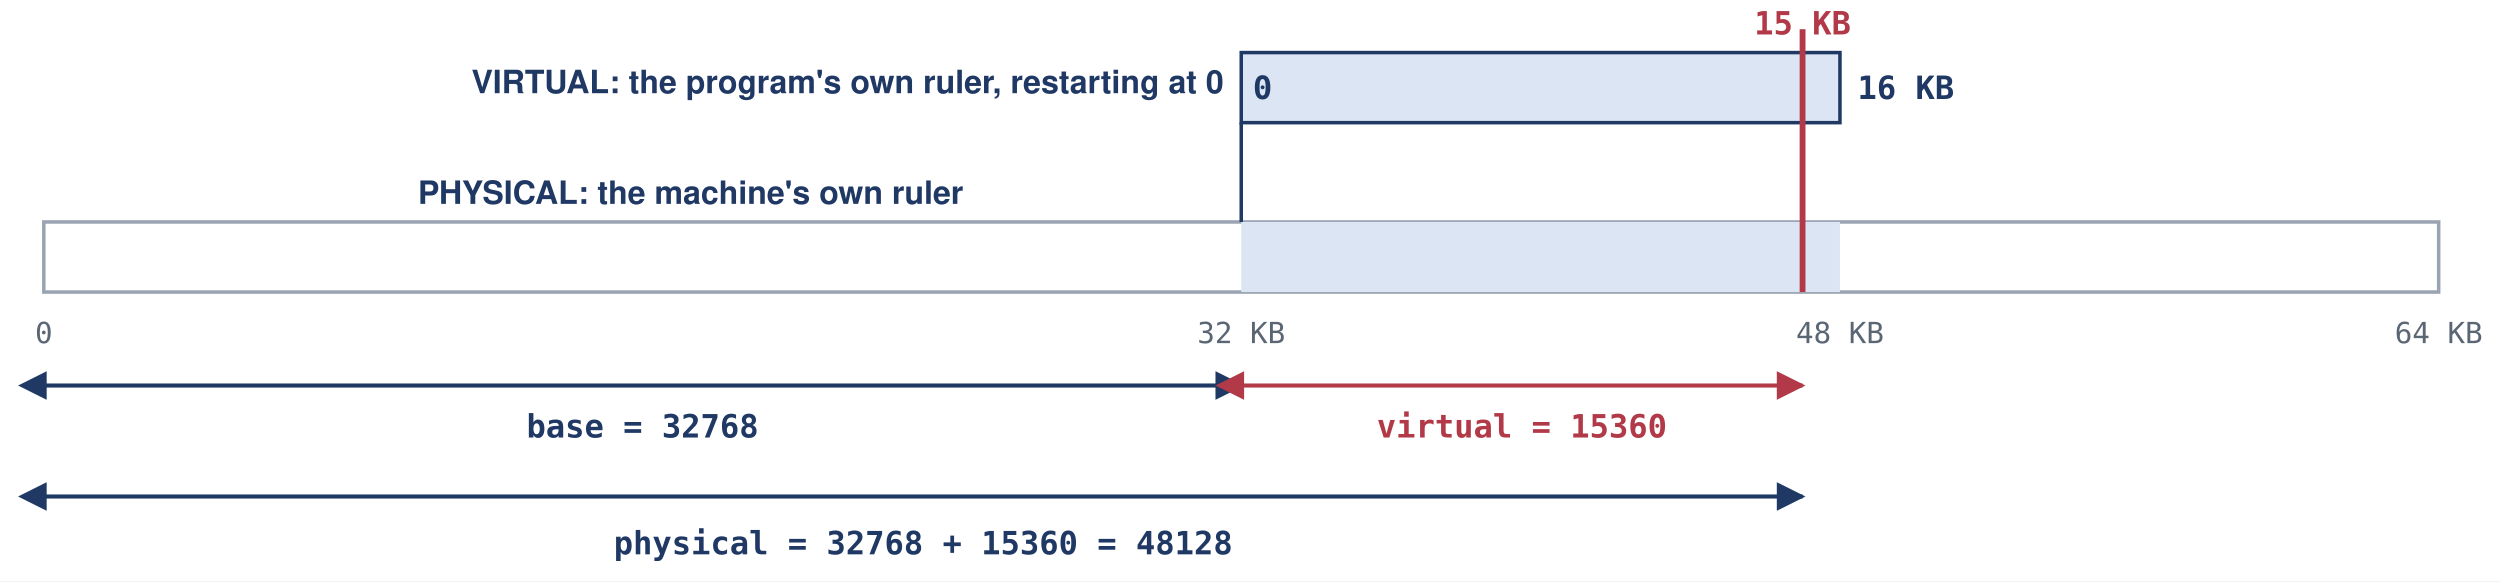
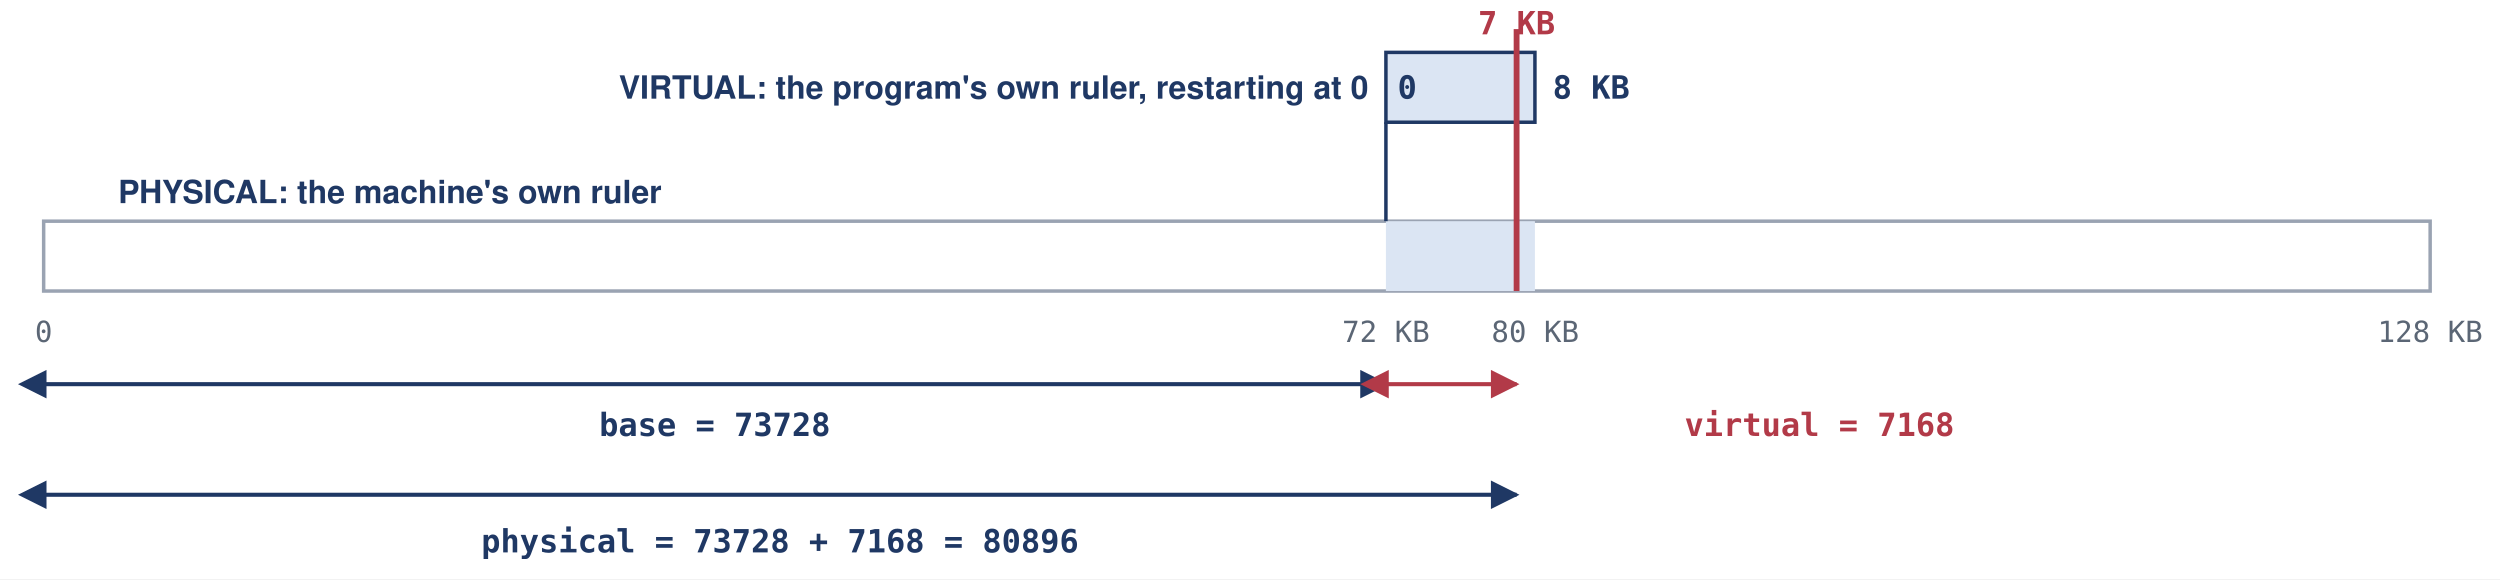
- <svg xmlns="http://www.w3.org/2000/svg" viewBox="25 0 856 199" width="856" height="199" role="img">
+ <svg xmlns="http://www.w3.org/2000/svg" viewBox="25 0 859 199" width="859" height="199" role="img">
  <defs>
    <marker id="ah1f3864" viewBox="0 0 10 10" refX="9" refY="5" markerWidth="7" markerHeight="7" orient="auto-start-reverse">
      <path d="M0,0 L10,5 L0,10 z" fill="#1f3864" />
    </marker>
    <marker id="as1f3864" viewBox="0 0 10 10" refX="1" refY="5" markerWidth="7" markerHeight="7" orient="auto-start-reverse">
      <path d="M0,0 L10,5 L0,10 z" fill="#1f3864" />
    </marker>
    <marker id="ahb23a48" viewBox="0 0 10 10" refX="9" refY="5" markerWidth="7" markerHeight="7" orient="auto-start-reverse">
      <path d="M0,0 L10,5 L0,10 z" fill="#b23a48" />
    </marker>
    <marker id="asb23a48" viewBox="0 0 10 10" refX="1" refY="5" markerWidth="7" markerHeight="7" orient="auto-start-reverse">
      <path d="M0,0 L10,5 L0,10 z" fill="#b23a48" />
    </marker>
  </defs>
-   <rect x="25" y="0" width="856" height="199" fill="#ffffff" />
-   <text x="444.0" y="31.9" font-family="Helvetica Neue, Helvetica, Arial, sans-serif" font-size="11" fill="#1f3864" text-anchor="end" font-weight="700">VIRTUAL: the program's own ruler, restarting at 0</text>
-   <rect x="450.0" y="18.0" width="205.0" height="24.0" rx="0" fill="#dbe5f3" stroke="#1f3864" stroke-width="1.2" />
-   <text x="454.0" y="33.9" font-family="Menlo, Consolas, DejaVu Sans Mono, monospace" font-size="11" fill="#1f3864" text-anchor="start" font-weight="700">0</text>
-   <text x="661.0" y="33.9" font-family="Menlo, Consolas, DejaVu Sans Mono, monospace" font-size="11" fill="#1f3864" text-anchor="start" font-weight="700">16 KB</text>
-   <text x="168.1" y="69.8" font-family="Helvetica Neue, Helvetica, Arial, sans-serif" font-size="11" fill="#1f3864" text-anchor="start" font-weight="700">PHYSICAL: the machine's own ruler</text>
+   <rect x="25" y="0" width="859" height="199" fill="#ffffff" />
+   <text x="495.2" y="33.9" font-family="Helvetica Neue, Helvetica, Arial, sans-serif" font-size="11" fill="#1f3864" text-anchor="end" font-weight="700">VIRTUAL: the program's own ruler, restarting at 0</text>
+   <rect x="501.2" y="18.0" width="51.2" height="24.0" rx="0" fill="#dbe5f3" stroke="#1f3864" stroke-width="1.2" />
+   <text x="505.2" y="33.9" font-family="Menlo, Consolas, DejaVu Sans Mono, monospace" font-size="11" fill="#1f3864" text-anchor="start" font-weight="700">0</text>
+   <text x="558.5" y="33.9" font-family="Menlo, Consolas, DejaVu Sans Mono, monospace" font-size="11" fill="#1f3864" text-anchor="start" font-weight="700">8 KB</text>
+   <text x="65.6" y="69.8" font-family="Helvetica Neue, Helvetica, Arial, sans-serif" font-size="11" fill="#1f3864" text-anchor="start" font-weight="700">PHYSICAL: the machine's own ruler</text>
  <rect x="40.0" y="76.0" width="820.0" height="24.0" rx="0" fill="#ffffff" stroke="#9aa3b2" stroke-width="1.2" />
-   <rect x="450.0" y="76.0" width="205.0" height="24.0" rx="0" fill="#dbe5f3" stroke="none" stroke-width="0" />
-   <line x1="450.0" y1="42.0" x2="450.0" y2="76.0" stroke="#1f3864" stroke-width="1.2" />
-   <line x1="642.2" y1="10.0" x2="642.2" y2="100.0" stroke="#b23a48" stroke-width="2" />
-   <text x="642.2" y="11.8" font-family="Menlo, Consolas, DejaVu Sans Mono, monospace" font-size="11" fill="#b23a48" text-anchor="middle" font-weight="700">15 KB</text>
+   <rect x="501.2" y="76.0" width="51.2" height="24.0" rx="0" fill="#dbe5f3" stroke="none" stroke-width="0" />
+   <line x1="501.2" y1="42.0" x2="501.2" y2="76.0" stroke="#1f3864" stroke-width="1.2" />
+   <line x1="546.1" y1="10.0" x2="546.1" y2="100.0" stroke="#b23a48" stroke-width="2" />
+   <text x="546.1" y="11.8" font-family="Menlo, Consolas, DejaVu Sans Mono, monospace" font-size="11" fill="#b23a48" text-anchor="middle" font-weight="700">7 KB</text>
  <text x="40.0" y="117.5" font-family="Menlo, Consolas, DejaVu Sans Mono, monospace" font-size="10" fill="#5b6675" text-anchor="middle">0</text>
-   <text x="450.0" y="117.5" font-family="Menlo, Consolas, DejaVu Sans Mono, monospace" font-size="10" fill="#5b6675" text-anchor="middle">32 KB</text>
-   <text x="655.0" y="117.5" font-family="Menlo, Consolas, DejaVu Sans Mono, monospace" font-size="10" fill="#5b6675" text-anchor="middle">48 KB</text>
-   <text x="860.0" y="117.5" font-family="Menlo, Consolas, DejaVu Sans Mono, monospace" font-size="10" fill="#5b6675" text-anchor="middle">64 KB</text>
-   <line x1="40.0" y1="132.0" x2="450.0" y2="132.0" stroke="#1f3864" stroke-width="1.4" marker-end="url(#ah1f3864)" marker-start="url(#as1f3864)" />
-   <text x="245.0" y="149.8" font-family="Menlo, Consolas, DejaVu Sans Mono, monospace" font-size="11" fill="#1f3864" text-anchor="middle" font-weight="700">base = 32768</text>
-   <line x1="450.0" y1="132.0" x2="642.2" y2="132.0" stroke="#b23a48" stroke-width="1.4" marker-end="url(#ahb23a48)" marker-start="url(#asb23a48)" />
-   <text x="546.1" y="149.8" font-family="Menlo, Consolas, DejaVu Sans Mono, monospace" font-size="11" fill="#b23a48" text-anchor="middle" font-weight="700">virtual = 15360</text>
-   <line x1="40.0" y1="170.0" x2="642.2" y2="170.0" stroke="#1f3864" stroke-width="1.4" marker-end="url(#ah1f3864)" marker-start="url(#as1f3864)" />
-   <text x="341.1" y="189.8" font-family="Menlo, Consolas, DejaVu Sans Mono, monospace" font-size="11" fill="#1f3864" text-anchor="middle" font-weight="700">physical = 32768 + 15360 = 48128</text>
+   <text x="501.2" y="117.5" font-family="Menlo, Consolas, DejaVu Sans Mono, monospace" font-size="10" fill="#5b6675" text-anchor="middle">72 KB</text>
+   <text x="552.5" y="117.5" font-family="Menlo, Consolas, DejaVu Sans Mono, monospace" font-size="10" fill="#5b6675" text-anchor="middle">80 KB</text>
+   <text x="860.0" y="117.5" font-family="Menlo, Consolas, DejaVu Sans Mono, monospace" font-size="10" fill="#5b6675" text-anchor="middle">128 KB</text>
+   <line x1="40.0" y1="132.0" x2="501.2" y2="132.0" stroke="#1f3864" stroke-width="1.4" marker-end="url(#ah1f3864)" marker-start="url(#as1f3864)" />
+   <text x="270.6" y="149.8" font-family="Menlo, Consolas, DejaVu Sans Mono, monospace" font-size="11" fill="#1f3864" text-anchor="middle" font-weight="700">base = 73728</text>
+   <line x1="501.2" y1="132.0" x2="546.1" y2="132.0" stroke="#b23a48" stroke-width="1.4" marker-end="url(#ahb23a48)" marker-start="url(#asb23a48)" />
+   <text x="603.8" y="149.8" font-family="Menlo, Consolas, DejaVu Sans Mono, monospace" font-size="11" fill="#b23a48" text-anchor="start" font-weight="700">virtual = 7168</text>
+   <line x1="40.0" y1="170.0" x2="546.1" y2="170.0" stroke="#1f3864" stroke-width="1.4" marker-end="url(#ah1f3864)" marker-start="url(#as1f3864)" />
+   <text x="293.0" y="189.8" font-family="Menlo, Consolas, DejaVu Sans Mono, monospace" font-size="11" fill="#1f3864" text-anchor="middle" font-weight="700">physical = 73728 + 7168 = 80896</text>
</svg>
